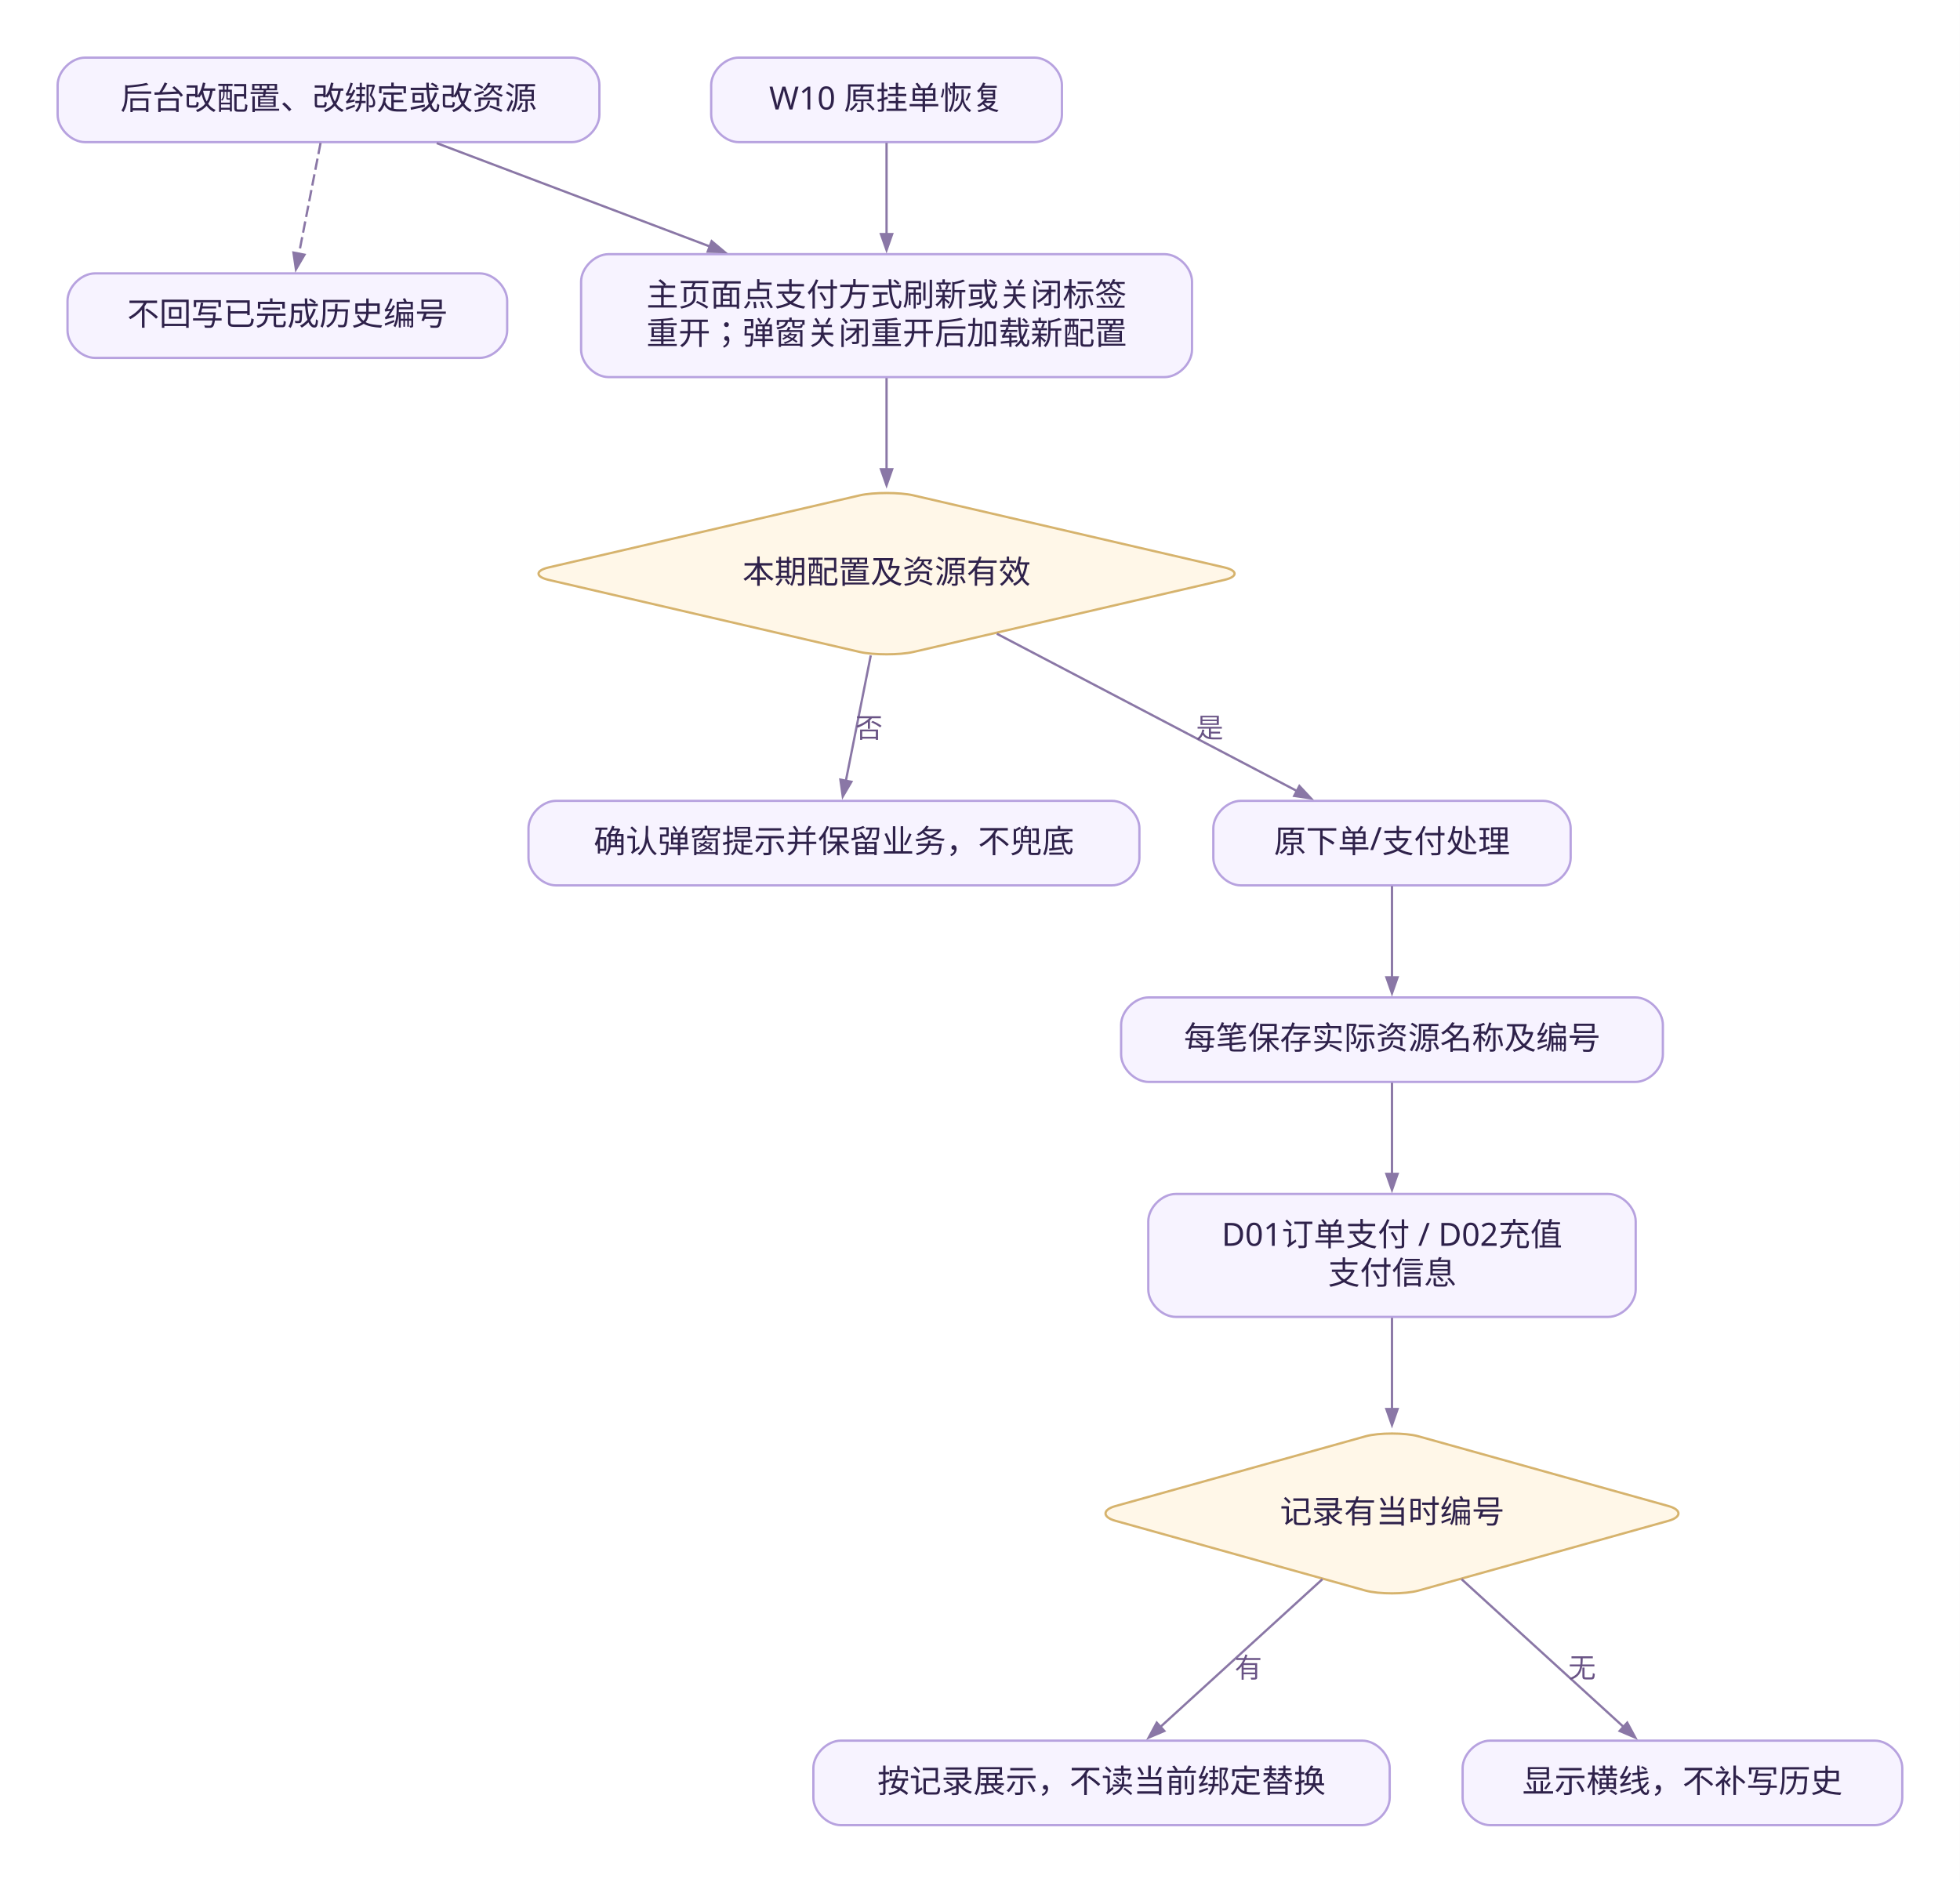
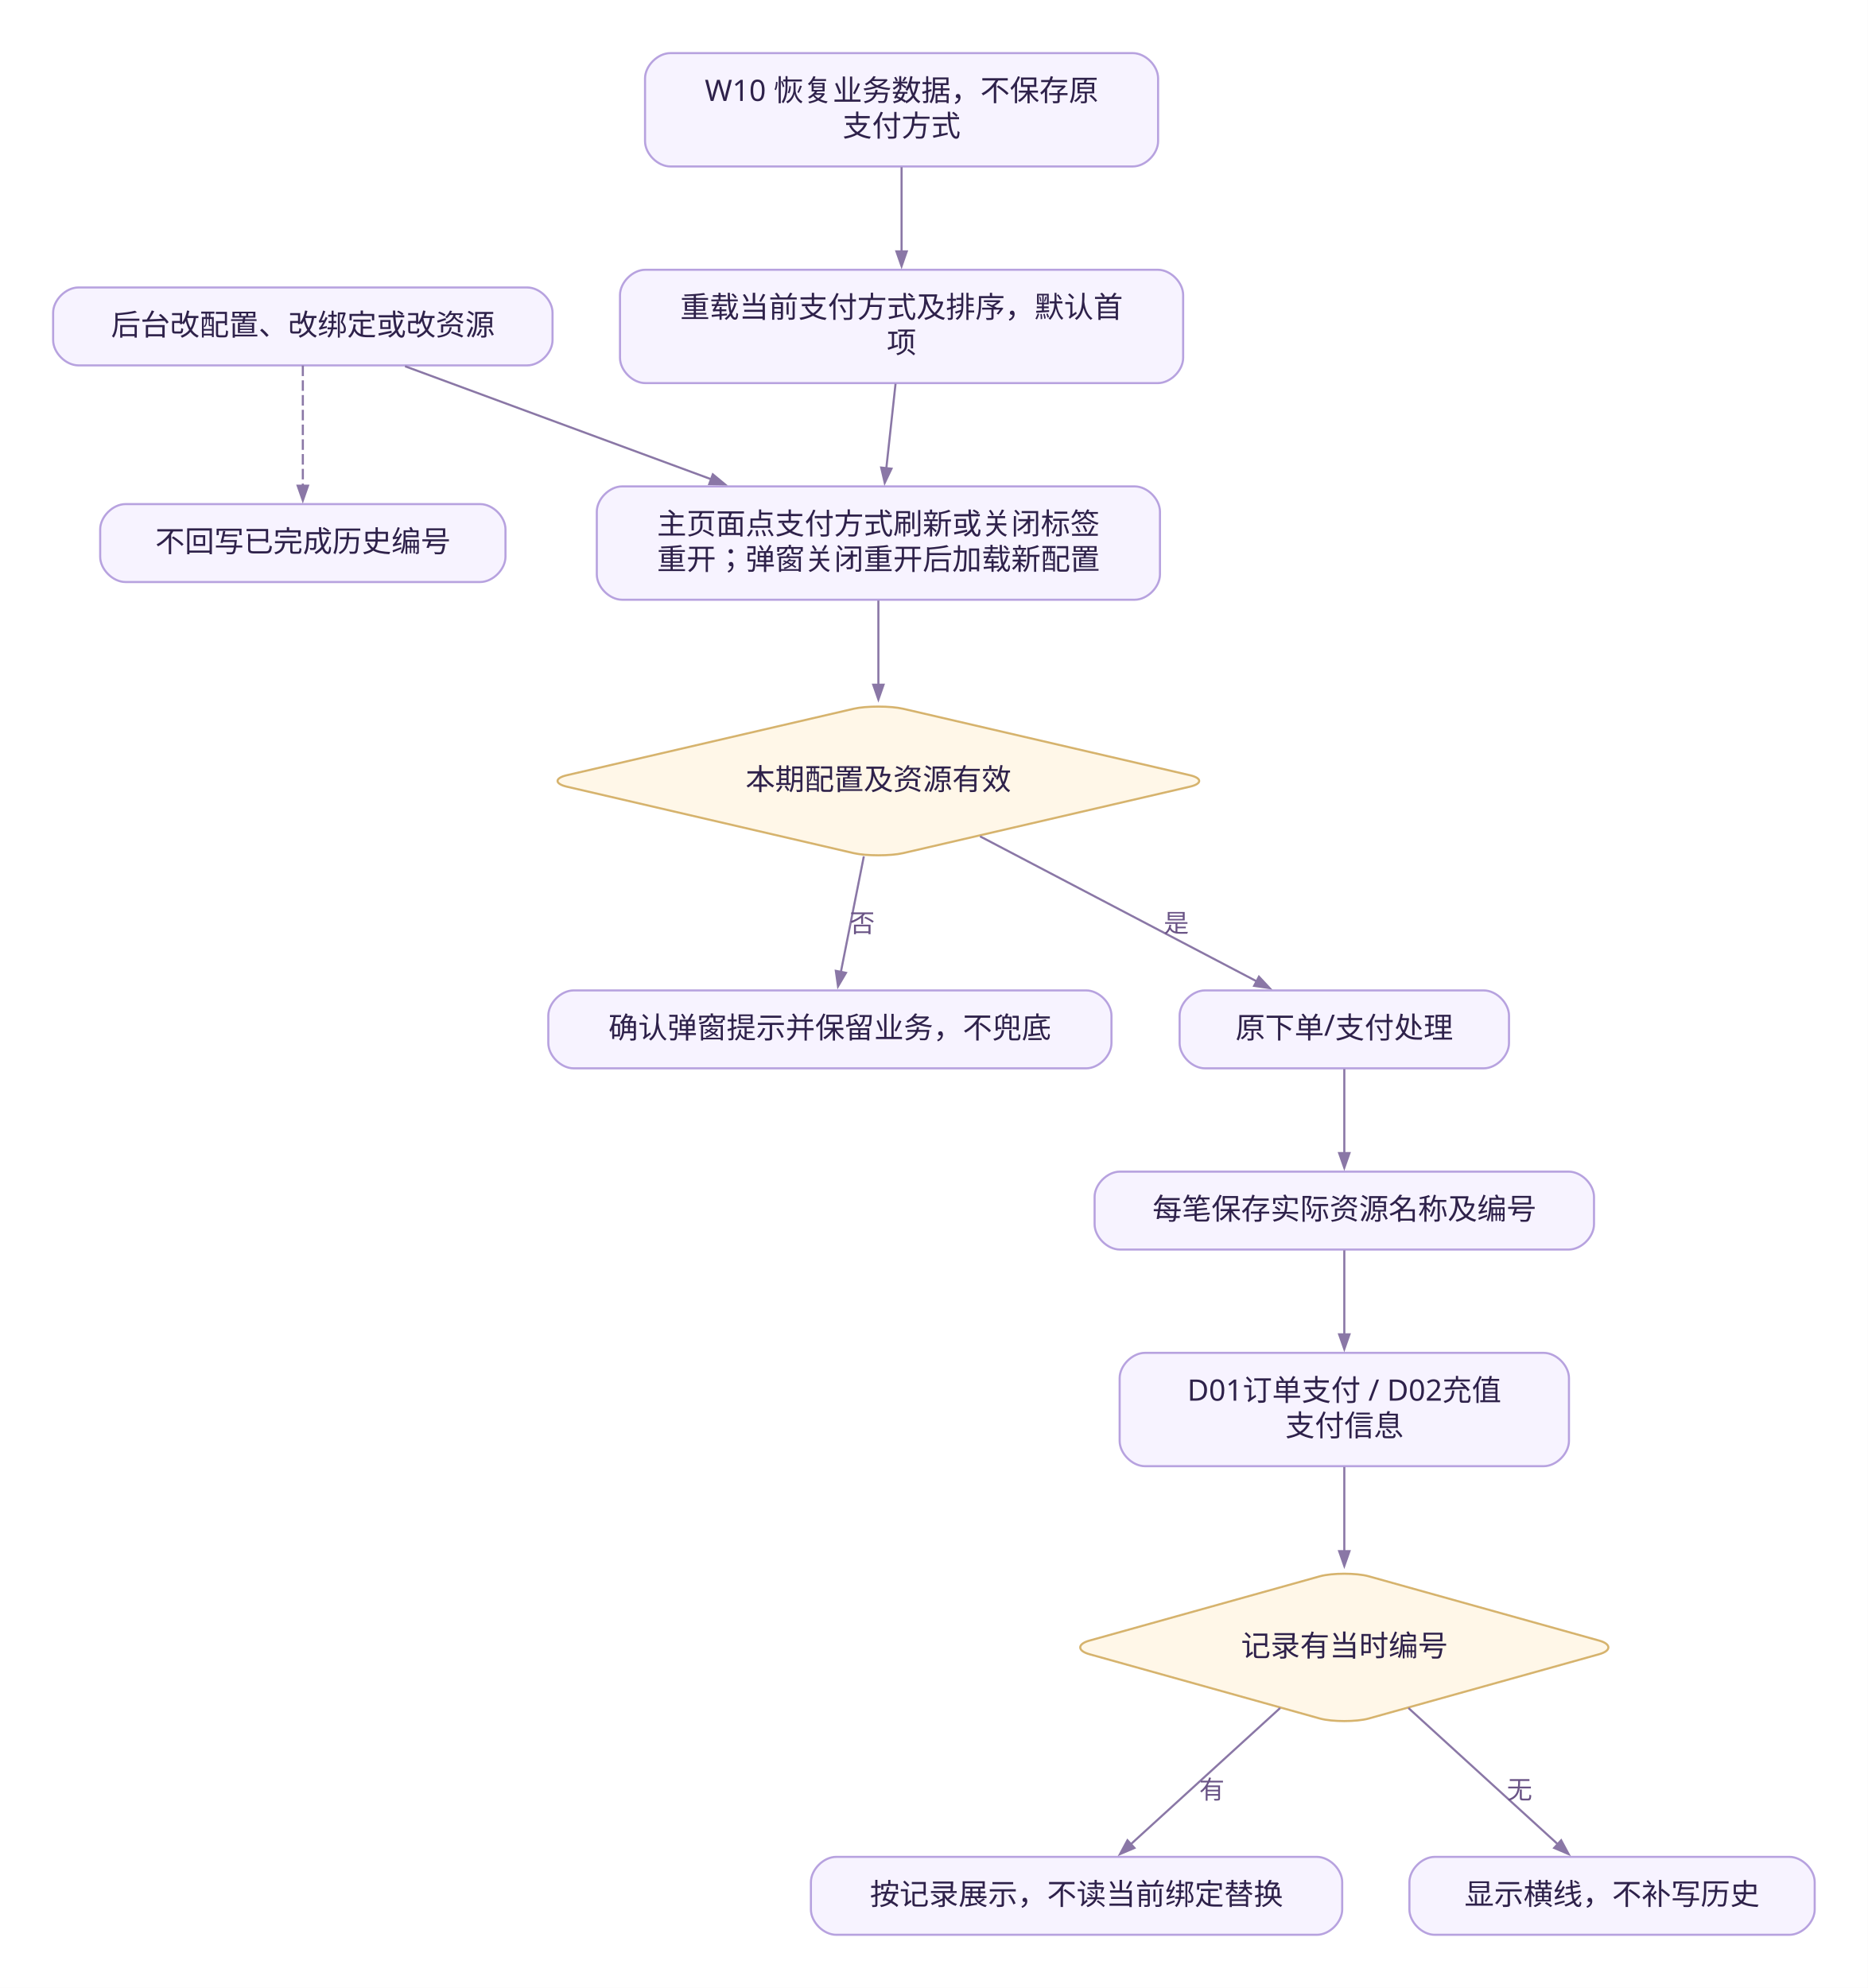
- <svg xmlns="http://www.w3.org/2000/svg" width="857pt" height="823pt" viewBox="0.00 0.00 857.00 823.00">
-   <g id="graph0" class="graph" transform="scale(1 1) rotate(0) translate(25.2 798.2)">
-     <polygon fill="white" stroke="none" points="-25.2,25.2 -25.2,-798.2 831.76,-798.2 831.76,25.2 -25.2,25.2" />
+ <svg xmlns="http://www.w3.org/2000/svg" width="886pt" height="943pt" viewBox="0.00 0.00 886.00 943.00">
+   <g id="graph0" class="graph" transform="scale(1 1) rotate(0) translate(25.2 917.76)">
+     <polygon fill="white" stroke="none" points="-25.2,25.2 -25.2,-917.76 860.76,-917.76 860.76,25.2 -25.2,25.2" />
    <g id="node1" class="node">
-       <path fill="#f7f3ff" stroke="#b7a2df" d="M224.88,-773C224.88,-773 12,-773 12,-773 6,-773 0,-767 0,-761 0,-761 0,-748.04 0,-748.04 0,-742.04 6,-736.04 12,-736.04 12,-736.04 224.88,-736.04 224.88,-736.04 230.88,-736.04 236.88,-742.04 236.88,-748.04 236.88,-748.04 236.88,-761 236.88,-761 236.88,-767 230.88,-773 224.88,-773" />
-       <text xml:space="preserve" text-anchor="middle" x="118.44" y="-750.32" font-family="PingFang SC" font-size="14.00" fill="#2e214a">后台改配置、改绑定或改资源</text>
+       <path fill="#f7f3ff" stroke="#b7a2df" d="M224.88,-781.4C224.88,-781.4 12,-781.4 12,-781.4 6,-781.4 0,-775.4 0,-769.4 0,-769.4 0,-756.44 0,-756.44 0,-750.44 6,-744.44 12,-744.44 12,-744.44 224.88,-744.44 224.88,-744.44 230.88,-744.44 236.88,-750.44 236.88,-756.44 236.88,-756.44 236.88,-769.4 236.88,-769.4 236.88,-775.4 230.88,-781.4 224.88,-781.4" />
+       <text xml:space="preserve" text-anchor="middle" x="118.44" y="-758.72" font-family="PingFang SC" font-size="14.00" fill="#2e214a">后台改配置、改绑定或改资源</text>
    </g>
    <g id="node2" class="node">
-       <path fill="#f7f3ff" stroke="#b7a2df" d="M484,-687.04C484,-687.04 240.88,-687.04 240.88,-687.04 234.88,-687.04 228.88,-681.04 228.88,-675.04 228.88,-675.04 228.88,-645.28 228.88,-645.28 228.88,-639.28 234.88,-633.28 240.88,-633.28 240.88,-633.28 484,-633.28 484,-633.28 490,-633.28 496,-639.28 496,-645.28 496,-645.28 496,-675.04 496,-675.04 496,-681.04 490,-687.04 484,-687.04" />
-       <text xml:space="preserve" text-anchor="middle" x="362.44" y="-664.36" font-family="PingFang SC" font-size="14.00" fill="#2e214a">主页面点支付方式刷新或关闭标签</text>
-       <text xml:space="preserve" text-anchor="middle" x="362.44" y="-647.56" font-family="PingFang SC" font-size="14.00" fill="#2e214a">重开；弹窗关闭重开后加载新配置</text>
+       <path fill="#f7f3ff" stroke="#b7a2df" d="M513,-687.04C513,-687.04 269.88,-687.04 269.88,-687.04 263.88,-687.04 257.88,-681.04 257.88,-675.04 257.88,-675.04 257.88,-645.28 257.88,-645.28 257.88,-639.28 263.88,-633.28 269.88,-633.28 269.88,-633.28 513,-633.28 513,-633.28 519,-633.28 525,-639.28 525,-645.28 525,-645.28 525,-675.04 525,-675.04 525,-681.04 519,-687.04 513,-687.04" />
+       <text xml:space="preserve" text-anchor="middle" x="391.44" y="-664.36" font-family="PingFang SC" font-size="14.00" fill="#2e214a">主页面点支付方式刷新或关闭标签</text>
+       <text xml:space="preserve" text-anchor="middle" x="391.44" y="-647.56" font-family="PingFang SC" font-size="14.00" fill="#2e214a">重开；弹窗关闭重开后加载新配置</text>
    </g>
    <g id="edge1" class="edge">
-       <path fill="none" stroke="#8a77a6" d="M165.77,-735.6C199.69,-722.77 246.1,-705.2 285.32,-690.35" />
-       <polygon fill="#8a77a6" stroke="#8a77a6" points="285.97,-692.72 291.65,-687.96 284.24,-688.14 285.97,-692.72" />
+       <path fill="none" stroke="#8a77a6" d="M166.93,-744.02C207.21,-729.16 265.31,-707.71 312.31,-690.37" />
+       <polygon fill="#8a77a6" stroke="#8a77a6" points="312.91,-692.75 318.63,-688.03 311.22,-688.16 312.91,-692.75" />
+     </g>
+     <g id="node10" class="node">
+       <path fill="#f7f3ff" stroke="#b7a2df" d="M202.56,-678.64C202.56,-678.64 34.32,-678.64 34.32,-678.64 28.32,-678.64 22.32,-672.64 22.32,-666.64 22.32,-666.64 22.32,-653.68 22.32,-653.68 22.32,-647.68 28.32,-641.68 34.32,-641.68 34.32,-641.68 202.56,-641.68 202.56,-641.68 208.56,-641.68 214.56,-647.68 214.56,-653.68 214.56,-653.68 214.56,-666.64 214.56,-666.64 214.56,-672.64 208.56,-678.64 202.56,-678.64" />
+       <text xml:space="preserve" text-anchor="middle" x="118.44" y="-655.96" font-family="PingFang SC" font-size="14.00" fill="#2e214a">不回写已完成历史编号</text>
+     </g>
+     <g id="edge9" class="edge">
+       <path fill="none" stroke="#8a77a6" stroke-dasharray="5,2" d="M118.44,-744.37C118.44,-728.57 118.44,-705.15 118.44,-687.18" />
+       <polygon fill="#8a77a6" stroke="#8a77a6" points="120.89,-687.36 118.44,-680.36 115.99,-687.36 120.89,-687.36" />
+     </g>
+     <g id="node5" class="node">
+       <path fill="#fff7e8" stroke="#d6b36d" d="M379.75,-581.57C379.75,-581.57 243.65,-550.03 243.65,-550.03 237.81,-548.67 237.81,-545.97 243.65,-544.61 243.65,-544.61 379.75,-513.07 379.75,-513.07 385.59,-511.71 397.29,-511.71 403.13,-513.07 403.13,-513.07 539.23,-544.61 539.23,-544.61 545.07,-545.97 545.07,-548.67 539.23,-550.03 539.23,-550.03 403.13,-581.57 403.13,-581.57 397.29,-582.93 385.59,-582.93 379.75,-581.57" />
+       <text xml:space="preserve" text-anchor="middle" x="391.44" y="-543.12" font-family="PingFang SC" font-size="14.00" fill="#2e214a">本期配置及资源有效</text>
+     </g>
+     <g id="edge4" class="edge">
+       <path fill="none" stroke="#8a77a6" d="M391.44,-632.89C391.44,-620.91 391.44,-606.39 391.44,-592.78" />
+       <polygon fill="#8a77a6" stroke="#8a77a6" points="393.89,-592.98 391.44,-585.98 388.99,-592.98 393.89,-592.98" />
+     </g>
+     <g id="node3" class="node">
+       <path fill="#f7f3ff" stroke="#b7a2df" d="M512.12,-892.56C512.12,-892.56 292.76,-892.56 292.76,-892.56 286.76,-892.56 280.76,-886.56 280.76,-880.56 280.76,-880.56 280.76,-850.8 280.76,-850.8 280.76,-844.8 286.76,-838.8 292.76,-838.8 292.76,-838.8 512.12,-838.8 512.12,-838.8 518.12,-838.8 524.12,-844.8 524.12,-850.8 524.12,-850.8 524.12,-880.56 524.12,-880.56 524.12,-886.56 518.12,-892.56 512.12,-892.56" />
+       <text xml:space="preserve" text-anchor="middle" x="402.44" y="-869.88" font-family="PingFang SC" font-size="14.00" fill="#2e214a">W10 恢复业务数据，不保存原</text>
+       <text xml:space="preserve" text-anchor="middle" x="402.44" y="-853.08" font-family="PingFang SC" font-size="14.00" fill="#2e214a">支付方式</text>
+     </g>
+     <g id="node4" class="node">
+       <path fill="#f7f3ff" stroke="#b7a2df" d="M524,-789.8C524,-789.8 280.88,-789.8 280.88,-789.8 274.88,-789.8 268.88,-783.8 268.88,-777.8 268.88,-777.8 268.88,-748.04 268.88,-748.04 268.88,-742.04 274.88,-736.04 280.88,-736.04 280.88,-736.04 524,-736.04 524,-736.04 530,-736.04 536,-742.04 536,-748.04 536,-748.04 536,-777.8 536,-777.8 536,-783.8 530,-789.8 524,-789.8" />
+       <text xml:space="preserve" text-anchor="middle" x="402.44" y="-767.12" font-family="PingFang SC" font-size="14.00" fill="#2e214a">重载当前支付方式及排序，默认首</text>
+       <text xml:space="preserve" text-anchor="middle" x="402.44" y="-750.32" font-family="PingFang SC" font-size="14.00" fill="#2e214a">项</text>
+     </g>
+     <g id="edge2" class="edge">
+       <path fill="none" stroke="#8a77a6" d="M402.44,-838.47C402.44,-826.22 402.44,-811.48 402.44,-798.35" />
+       <polygon fill="#8a77a6" stroke="#8a77a6" points="404.89,-798.51 402.44,-791.51 399.99,-798.51 404.89,-798.51" />
+     </g>
+     <g id="edge3" class="edge">
+       <path fill="none" stroke="#8a77a6" d="M399.58,-735.71C398.24,-723.46 396.63,-708.72 395.2,-695.59" />
+       <polygon fill="#8a77a6" stroke="#8a77a6" points="397.65,-695.44 394.45,-688.74 392.78,-695.97 397.65,-695.44" />
+     </g>
+     <g id="node6" class="node">
+       <path fill="#f7f3ff" stroke="#b7a2df" d="M490,-447.96C490,-447.96 246.88,-447.96 246.88,-447.96 240.88,-447.96 234.88,-441.96 234.88,-435.96 234.88,-435.96 234.88,-423 234.88,-423 234.88,-417 240.88,-411 246.88,-411 246.88,-411 490,-411 490,-411 496,-411 502,-417 502,-423 502,-423 502,-435.96 502,-435.96 502,-441.96 496,-447.96 490,-447.96" />
+       <text xml:space="preserve" text-anchor="middle" x="368.44" y="-425.28" font-family="PingFang SC" font-size="14.00" fill="#2e214a">确认弹窗提示并保留业务，不兜底</text>
+     </g>
+     <g id="edge5" class="edge">
+       <path fill="none" stroke="#8a77a6" d="M384.54,-511.56C381.02,-493.86 376.82,-472.69 373.59,-456.43" />
+       <polygon fill="#8a77a6" stroke="#8a77a6" points="376.06,-456.29 372.3,-449.9 371.26,-457.24 376.06,-456.29" />
+       <text xml:space="preserve" text-anchor="middle" x="383.75" y="-475.56" font-family="PingFang SC" font-size="12.00" fill="#695385">否</text>
+     </g>
+     <g id="node7" class="node">
+       <path fill="#f7f3ff" stroke="#b7a2df" d="M678.56,-447.96C678.56,-447.96 546.32,-447.96 546.32,-447.96 540.32,-447.96 534.32,-441.96 534.32,-435.96 534.32,-435.96 534.32,-423 534.32,-423 534.32,-417 540.32,-411 546.32,-411 546.32,-411 678.56,-411 678.56,-411 684.56,-411 690.56,-417 690.56,-423 690.56,-423 690.56,-435.96 690.56,-435.96 690.56,-441.96 684.56,-447.96 678.56,-447.96" />
+       <text xml:space="preserve" text-anchor="middle" x="612.44" y="-425.28" font-family="PingFang SC" font-size="14.00" fill="#2e214a">原下单/支付处理</text>
+     </g>
+     <g id="edge6" class="edge">
+       <path fill="none" stroke="#8a77a6" d="M439.67,-521.04C478.96,-500.45 533.85,-471.67 571.14,-452.13" />
+       <polygon fill="#8a77a6" stroke="#8a77a6" points="571.95,-454.47 577.01,-449.05 569.68,-450.13 571.95,-454.47" />
+       <text xml:space="preserve" text-anchor="middle" x="532.73" y="-475.56" font-family="PingFang SC" font-size="12.00" fill="#695385">是</text>
+     </g>
+     <g id="node8" class="node">
+       <path fill="#f7f3ff" stroke="#b7a2df" d="M718.88,-362C718.88,-362 506,-362 506,-362 500,-362 494,-356 494,-350 494,-350 494,-337.04 494,-337.04 494,-331.04 500,-325.04 506,-325.04 506,-325.04 718.88,-325.04 718.88,-325.04 724.88,-325.04 730.88,-331.04 730.88,-337.04 730.88,-337.04 730.88,-350 730.88,-350 730.88,-356 724.88,-362 718.88,-362" />
+       <text xml:space="preserve" text-anchor="middle" x="612.44" y="-339.32" font-family="PingFang SC" font-size="14.00" fill="#2e214a">每笔保存实际资源名称及编号</text>
+     </g>
+     <g id="edge7" class="edge">
+       <path fill="none" stroke="#8a77a6" d="M612.44,-410.67C612.44,-398.99 612.44,-383.51 612.44,-370.46" />
+       <polygon fill="#8a77a6" stroke="#8a77a6" points="614.89,-370.81 612.44,-363.81 609.99,-370.81 614.89,-370.81" />
    </g>
    <g id="node9" class="node">
-       <path fill="#f7f3ff" stroke="#b7a2df" d="M184.56,-678.64C184.56,-678.64 16.32,-678.64 16.32,-678.64 10.32,-678.64 4.32,-672.64 4.32,-666.64 4.32,-666.64 4.32,-653.68 4.32,-653.68 4.32,-647.68 10.32,-641.68 16.32,-641.68 16.32,-641.68 184.56,-641.68 184.56,-641.68 190.56,-641.68 196.56,-647.68 196.56,-653.68 196.56,-653.68 196.56,-666.64 196.56,-666.64 196.56,-672.64 190.56,-678.64 184.56,-678.64" />
-       <text xml:space="preserve" text-anchor="middle" x="100.44" y="-655.96" font-family="PingFang SC" font-size="14.00" fill="#2e214a">不回写已完成历史编号</text>
+       <path fill="#f7f3ff" stroke="#b7a2df" d="M707,-276.04C707,-276.04 517.88,-276.04 517.88,-276.04 511.88,-276.04 505.88,-270.04 505.88,-264.04 505.88,-264.04 505.88,-234.28 505.88,-234.28 505.88,-228.28 511.88,-222.28 517.88,-222.28 517.88,-222.28 707,-222.28 707,-222.28 713,-222.28 719,-228.28 719,-234.28 719,-234.28 719,-264.04 719,-264.04 719,-270.04 713,-276.04 707,-276.04" />
+       <text xml:space="preserve" text-anchor="middle" x="612.44" y="-253.36" font-family="PingFang SC" font-size="14.00" fill="#2e214a">D01订单支付 / D02充值</text>
+       <text xml:space="preserve" text-anchor="middle" x="612.44" y="-236.56" font-family="PingFang SC" font-size="14.00" fill="#2e214a">支付信息</text>
    </g>
    <g id="edge8" class="edge">
-       <path fill="none" stroke="#8a77a6" stroke-dasharray="5,2" d="M114.97,-735.71C112.28,-721.91 108.52,-702.59 105.49,-687.08" />
-       <polygon fill="#8a77a6" stroke="#8a77a6" points="107.93,-686.8 104.19,-680.4 103.12,-687.74 107.93,-686.8" />
-     </g>
-     <g id="node4" class="node">
-       <path fill="#fff7e8" stroke="#d6b36d" d="M350.75,-581.57C350.75,-581.57 214.65,-550.03 214.65,-550.03 208.81,-548.67 208.81,-545.97 214.65,-544.61 214.65,-544.61 350.75,-513.07 350.75,-513.07 356.59,-511.71 368.29,-511.71 374.13,-513.07 374.13,-513.07 510.23,-544.61 510.23,-544.61 516.07,-545.97 516.07,-548.67 510.23,-550.03 510.23,-550.03 374.13,-581.57 374.13,-581.57 368.29,-582.93 356.59,-582.93 350.75,-581.57" />
-       <text xml:space="preserve" text-anchor="middle" x="362.44" y="-543.12" font-family="PingFang SC" font-size="14.00" fill="#2e214a">本期配置及资源有效</text>
-     </g>
-     <g id="edge3" class="edge">
-       <path fill="none" stroke="#8a77a6" d="M362.44,-632.89C362.44,-620.91 362.44,-606.39 362.44,-592.78" />
-       <polygon fill="#8a77a6" stroke="#8a77a6" points="364.89,-592.98 362.44,-585.98 359.99,-592.98 364.89,-592.98" />
-     </g>
-     <g id="node3" class="node">
-       <path fill="#f7f3ff" stroke="#b7a2df" d="M427.12,-773C427.12,-773 297.76,-773 297.76,-773 291.76,-773 285.76,-767 285.76,-761 285.76,-761 285.76,-748.04 285.76,-748.04 285.76,-742.04 291.76,-736.04 297.76,-736.04 297.76,-736.04 427.12,-736.04 427.12,-736.04 433.12,-736.04 439.12,-742.04 439.12,-748.04 439.12,-748.04 439.12,-761 439.12,-761 439.12,-767 433.12,-773 427.12,-773" />
-       <text xml:space="preserve" text-anchor="middle" x="362.44" y="-750.32" font-family="PingFang SC" font-size="14.00" fill="#2e214a">W10 原挂单恢复</text>
-     </g>
-     <g id="edge2" class="edge">
-       <path fill="none" stroke="#8a77a6" d="M362.44,-735.71C362.44,-724.34 362.44,-709.22 362.44,-695.57" />
-       <polygon fill="#8a77a6" stroke="#8a77a6" points="364.89,-695.82 362.44,-688.82 359.99,-695.82 364.89,-695.82" />
-     </g>
-     <g id="node5" class="node">
-       <path fill="#f7f3ff" stroke="#b7a2df" d="M461,-447.96C461,-447.96 217.88,-447.96 217.88,-447.96 211.88,-447.96 205.88,-441.96 205.88,-435.96 205.88,-435.96 205.88,-423 205.88,-423 205.88,-417 211.88,-411 217.88,-411 217.88,-411 461,-411 461,-411 467,-411 473,-417 473,-423 473,-423 473,-435.96 473,-435.96 473,-441.96 467,-447.96 461,-447.96" />
-       <text xml:space="preserve" text-anchor="middle" x="339.44" y="-425.28" font-family="PingFang SC" font-size="14.00" fill="#2e214a">确认弹窗提示并保留业务，不兜底</text>
-     </g>
-     <g id="edge4" class="edge">
-       <path fill="none" stroke="#8a77a6" d="M355.54,-511.56C352.02,-493.86 347.82,-472.69 344.59,-456.43" />
-       <polygon fill="#8a77a6" stroke="#8a77a6" points="347.06,-456.29 343.3,-449.9 342.26,-457.24 347.06,-456.29" />
-       <text xml:space="preserve" text-anchor="middle" x="354.75" y="-475.56" font-family="PingFang SC" font-size="12.00" fill="#695385">否</text>
-     </g>
-     <g id="node6" class="node">
-       <path fill="#f7f3ff" stroke="#b7a2df" d="M649.56,-447.96C649.56,-447.96 517.32,-447.96 517.32,-447.96 511.32,-447.96 505.32,-441.96 505.32,-435.96 505.32,-435.96 505.32,-423 505.32,-423 505.32,-417 511.32,-411 517.32,-411 517.32,-411 649.56,-411 649.56,-411 655.56,-411 661.56,-417 661.56,-423 661.56,-423 661.56,-435.96 661.56,-435.96 661.56,-441.96 655.56,-447.96 649.56,-447.96" />
-       <text xml:space="preserve" text-anchor="middle" x="583.44" y="-425.28" font-family="PingFang SC" font-size="14.00" fill="#2e214a">原下单/支付处理</text>
-     </g>
-     <g id="edge5" class="edge">
-       <path fill="none" stroke="#8a77a6" d="M410.67,-521.04C449.96,-500.45 504.85,-471.67 542.14,-452.13" />
-       <polygon fill="#8a77a6" stroke="#8a77a6" points="542.95,-454.47 548.01,-449.05 540.68,-450.13 542.95,-454.47" />
-       <text xml:space="preserve" text-anchor="middle" x="503.73" y="-475.56" font-family="PingFang SC" font-size="12.00" fill="#695385">是</text>
-     </g>
-     <g id="node7" class="node">
-       <path fill="#f7f3ff" stroke="#b7a2df" d="M689.88,-362C689.88,-362 477,-362 477,-362 471,-362 465,-356 465,-350 465,-350 465,-337.04 465,-337.04 465,-331.04 471,-325.04 477,-325.04 477,-325.04 689.88,-325.04 689.88,-325.04 695.88,-325.04 701.88,-331.04 701.88,-337.04 701.88,-337.04 701.88,-350 701.88,-350 701.88,-356 695.88,-362 689.88,-362" />
-       <text xml:space="preserve" text-anchor="middle" x="583.44" y="-339.32" font-family="PingFang SC" font-size="14.00" fill="#2e214a">每笔保存实际资源名称及编号</text>
-     </g>
-     <g id="edge6" class="edge">
-       <path fill="none" stroke="#8a77a6" d="M583.44,-410.67C583.44,-398.99 583.44,-383.51 583.44,-370.46" />
-       <polygon fill="#8a77a6" stroke="#8a77a6" points="585.89,-370.81 583.44,-363.81 580.99,-370.81 585.89,-370.81" />
-     </g>
-     <g id="node8" class="node">
-       <path fill="#f7f3ff" stroke="#b7a2df" d="M678,-276.04C678,-276.04 488.88,-276.04 488.88,-276.04 482.88,-276.04 476.88,-270.04 476.88,-264.04 476.88,-264.04 476.88,-234.28 476.88,-234.28 476.88,-228.28 482.88,-222.28 488.88,-222.28 488.88,-222.28 678,-222.28 678,-222.28 684,-222.28 690,-228.28 690,-234.28 690,-234.28 690,-264.04 690,-264.04 690,-270.04 684,-276.04 678,-276.04" />
-       <text xml:space="preserve" text-anchor="middle" x="583.44" y="-253.36" font-family="PingFang SC" font-size="14.00" fill="#2e214a">D01订单支付 / D02充值</text>
-       <text xml:space="preserve" text-anchor="middle" x="583.44" y="-236.56" font-family="PingFang SC" font-size="14.00" fill="#2e214a">支付信息</text>
-     </g>
-     <g id="edge7" class="edge">
-       <path fill="none" stroke="#8a77a6" d="M583.44,-324.71C583.44,-313.34 583.44,-298.22 583.44,-284.57" />
-       <polygon fill="#8a77a6" stroke="#8a77a6" points="585.89,-284.82 583.44,-277.82 580.99,-284.82 585.89,-284.82" />
-     </g>
-     <g id="node10" class="node">
-       <path fill="#fff7e8" stroke="#d6b36d" d="M571.88,-170.06C571.88,-170.06 462.52,-139.54 462.52,-139.54 456.74,-137.93 456.74,-134.71 462.52,-133.1 462.52,-133.1 571.88,-102.58 571.88,-102.58 577.66,-100.97 589.22,-100.97 595,-102.58 595,-102.58 704.36,-133.1 704.36,-133.1 710.14,-134.71 710.14,-137.93 704.36,-139.54 704.36,-139.54 595,-170.06 595,-170.06 589.22,-171.67 577.66,-171.67 571.88,-170.06" />
-       <text xml:space="preserve" text-anchor="middle" x="583.44" y="-132.12" font-family="PingFang SC" font-size="14.00" fill="#2e214a">记录有当时编号</text>
-     </g>
-     <g id="edge9" class="edge">
-       <path fill="none" stroke="#8a77a6" d="M583.44,-221.89C583.44,-209.91 583.44,-195.39 583.44,-181.78" />
-       <polygon fill="#8a77a6" stroke="#8a77a6" points="585.89,-181.98 583.44,-174.98 580.99,-181.98 585.89,-181.98" />
+       <path fill="none" stroke="#8a77a6" d="M612.44,-324.71C612.44,-313.34 612.44,-298.22 612.44,-284.57" />
+       <polygon fill="#8a77a6" stroke="#8a77a6" points="614.89,-284.82 612.44,-277.82 609.99,-284.82 614.89,-284.82" />
    </g>
    <g id="node11" class="node">
-       <path fill="#f7f3ff" stroke="#b7a2df" d="M570.44,-36.96C570.44,-36.96 342.44,-36.96 342.44,-36.96 336.44,-36.96 330.44,-30.96 330.44,-24.96 330.44,-24.96 330.44,-12 330.44,-12 330.44,-6 336.44,0 342.44,0 342.44,0 570.44,0 570.44,0 576.44,0 582.44,-6 582.44,-12 582.44,-12 582.44,-24.96 582.44,-24.96 582.44,-30.96 576.44,-36.96 570.44,-36.96" />
-       <text xml:space="preserve" text-anchor="middle" x="456.44" y="-14.28" font-family="PingFang SC" font-size="14.00" fill="#2e214a">按记录展示，不读当前绑定替换</text>
+       <path fill="#fff7e8" stroke="#d6b36d" d="M600.88,-170.06C600.88,-170.06 491.52,-139.54 491.52,-139.54 485.74,-137.93 485.74,-134.71 491.52,-133.1 491.52,-133.1 600.88,-102.58 600.88,-102.58 606.66,-100.97 618.22,-100.97 624,-102.58 624,-102.58 733.36,-133.1 733.36,-133.1 739.14,-134.71 739.14,-137.93 733.36,-139.54 733.36,-139.54 624,-170.06 624,-170.06 618.22,-171.67 606.66,-171.67 600.88,-170.06" />
+       <text xml:space="preserve" text-anchor="middle" x="612.44" y="-132.12" font-family="PingFang SC" font-size="14.00" fill="#2e214a">记录有当时编号</text>
    </g>
    <g id="edge10" class="edge">
-       <path fill="none" stroke="#8a77a6" d="M553.02,-107.57C531.34,-87.8 502.52,-61.51 482.02,-42.82" />
-       <polygon fill="#8a77a6" stroke="#8a77a6" points="483.89,-41.2 477.06,-38.29 480.58,-44.82 483.89,-41.2" />
-       <text xml:space="preserve" text-anchor="middle" x="520.63" y="-64.56" font-family="PingFang SC" font-size="12.00" fill="#695385">有</text>
+       <path fill="none" stroke="#8a77a6" d="M612.44,-221.89C612.44,-209.91 612.44,-195.39 612.44,-181.78" />
+       <polygon fill="#8a77a6" stroke="#8a77a6" points="614.89,-181.98 612.44,-174.98 609.99,-181.98 614.89,-181.98" />
    </g>
    <g id="node12" class="node">
-       <path fill="#f7f3ff" stroke="#b7a2df" d="M794.56,-36.96C794.56,-36.96 626.32,-36.96 626.32,-36.96 620.32,-36.96 614.32,-30.96 614.32,-24.96 614.32,-24.96 614.32,-12 614.32,-12 614.32,-6 620.32,0 626.32,0 626.32,0 794.56,0 794.56,0 800.56,0 806.56,-6 806.56,-12 806.56,-12 806.56,-24.96 806.56,-24.96 806.56,-30.96 800.56,-36.96 794.56,-36.96" />
-       <text xml:space="preserve" text-anchor="middle" x="710.44" y="-14.28" font-family="PingFang SC" font-size="14.00" fill="#2e214a">显示横线，不补写历史</text>
+       <path fill="#f7f3ff" stroke="#b7a2df" d="M599.44,-36.96C599.44,-36.96 371.44,-36.96 371.44,-36.96 365.44,-36.96 359.44,-30.96 359.44,-24.96 359.44,-24.96 359.44,-12 359.44,-12 359.44,-6 365.44,0 371.44,0 371.44,0 599.44,0 599.44,0 605.44,0 611.44,-6 611.44,-12 611.44,-12 611.44,-24.96 611.44,-24.96 611.44,-30.96 605.44,-36.96 599.44,-36.96" />
+       <text xml:space="preserve" text-anchor="middle" x="485.44" y="-14.28" font-family="PingFang SC" font-size="14.00" fill="#2e214a">按记录展示，不读当前绑定替换</text>
    </g>
    <g id="edge11" class="edge">
-       <path fill="none" stroke="#8a77a6" d="M613.86,-107.57C635.54,-87.8 664.36,-61.51 684.86,-42.82" />
-       <polygon fill="#8a77a6" stroke="#8a77a6" points="686.3,-44.82 689.82,-38.29 682.99,-41.2 686.3,-44.82" />
-       <text xml:space="preserve" text-anchor="middle" x="666.55" y="-64.56" font-family="PingFang SC" font-size="12.00" fill="#695385">无</text>
+       <path fill="none" stroke="#8a77a6" d="M582.02,-107.57C560.34,-87.8 531.52,-61.51 511.02,-42.82" />
+       <polygon fill="#8a77a6" stroke="#8a77a6" points="512.89,-41.2 506.06,-38.29 509.58,-44.82 512.89,-41.2" />
+       <text xml:space="preserve" text-anchor="middle" x="549.63" y="-64.56" font-family="PingFang SC" font-size="12.00" fill="#695385">有</text>
+     </g>
+     <g id="node13" class="node">
+       <path fill="#f7f3ff" stroke="#b7a2df" d="M823.56,-36.96C823.56,-36.96 655.32,-36.96 655.32,-36.96 649.32,-36.96 643.32,-30.96 643.32,-24.96 643.32,-24.96 643.32,-12 643.32,-12 643.32,-6 649.32,0 655.32,0 655.32,0 823.56,0 823.56,0 829.56,0 835.56,-6 835.56,-12 835.56,-12 835.56,-24.96 835.56,-24.96 835.56,-30.96 829.56,-36.96 823.56,-36.96" />
+       <text xml:space="preserve" text-anchor="middle" x="739.44" y="-14.28" font-family="PingFang SC" font-size="14.00" fill="#2e214a">显示横线，不补写历史</text>
+     </g>
+     <g id="edge12" class="edge">
+       <path fill="none" stroke="#8a77a6" d="M642.86,-107.57C664.54,-87.8 693.36,-61.51 713.86,-42.82" />
+       <polygon fill="#8a77a6" stroke="#8a77a6" points="715.3,-44.82 718.82,-38.29 711.99,-41.2 715.3,-44.82" />
+       <text xml:space="preserve" text-anchor="middle" x="695.55" y="-64.56" font-family="PingFang SC" font-size="12.00" fill="#695385">无</text>
    </g>
  </g>
</svg>
